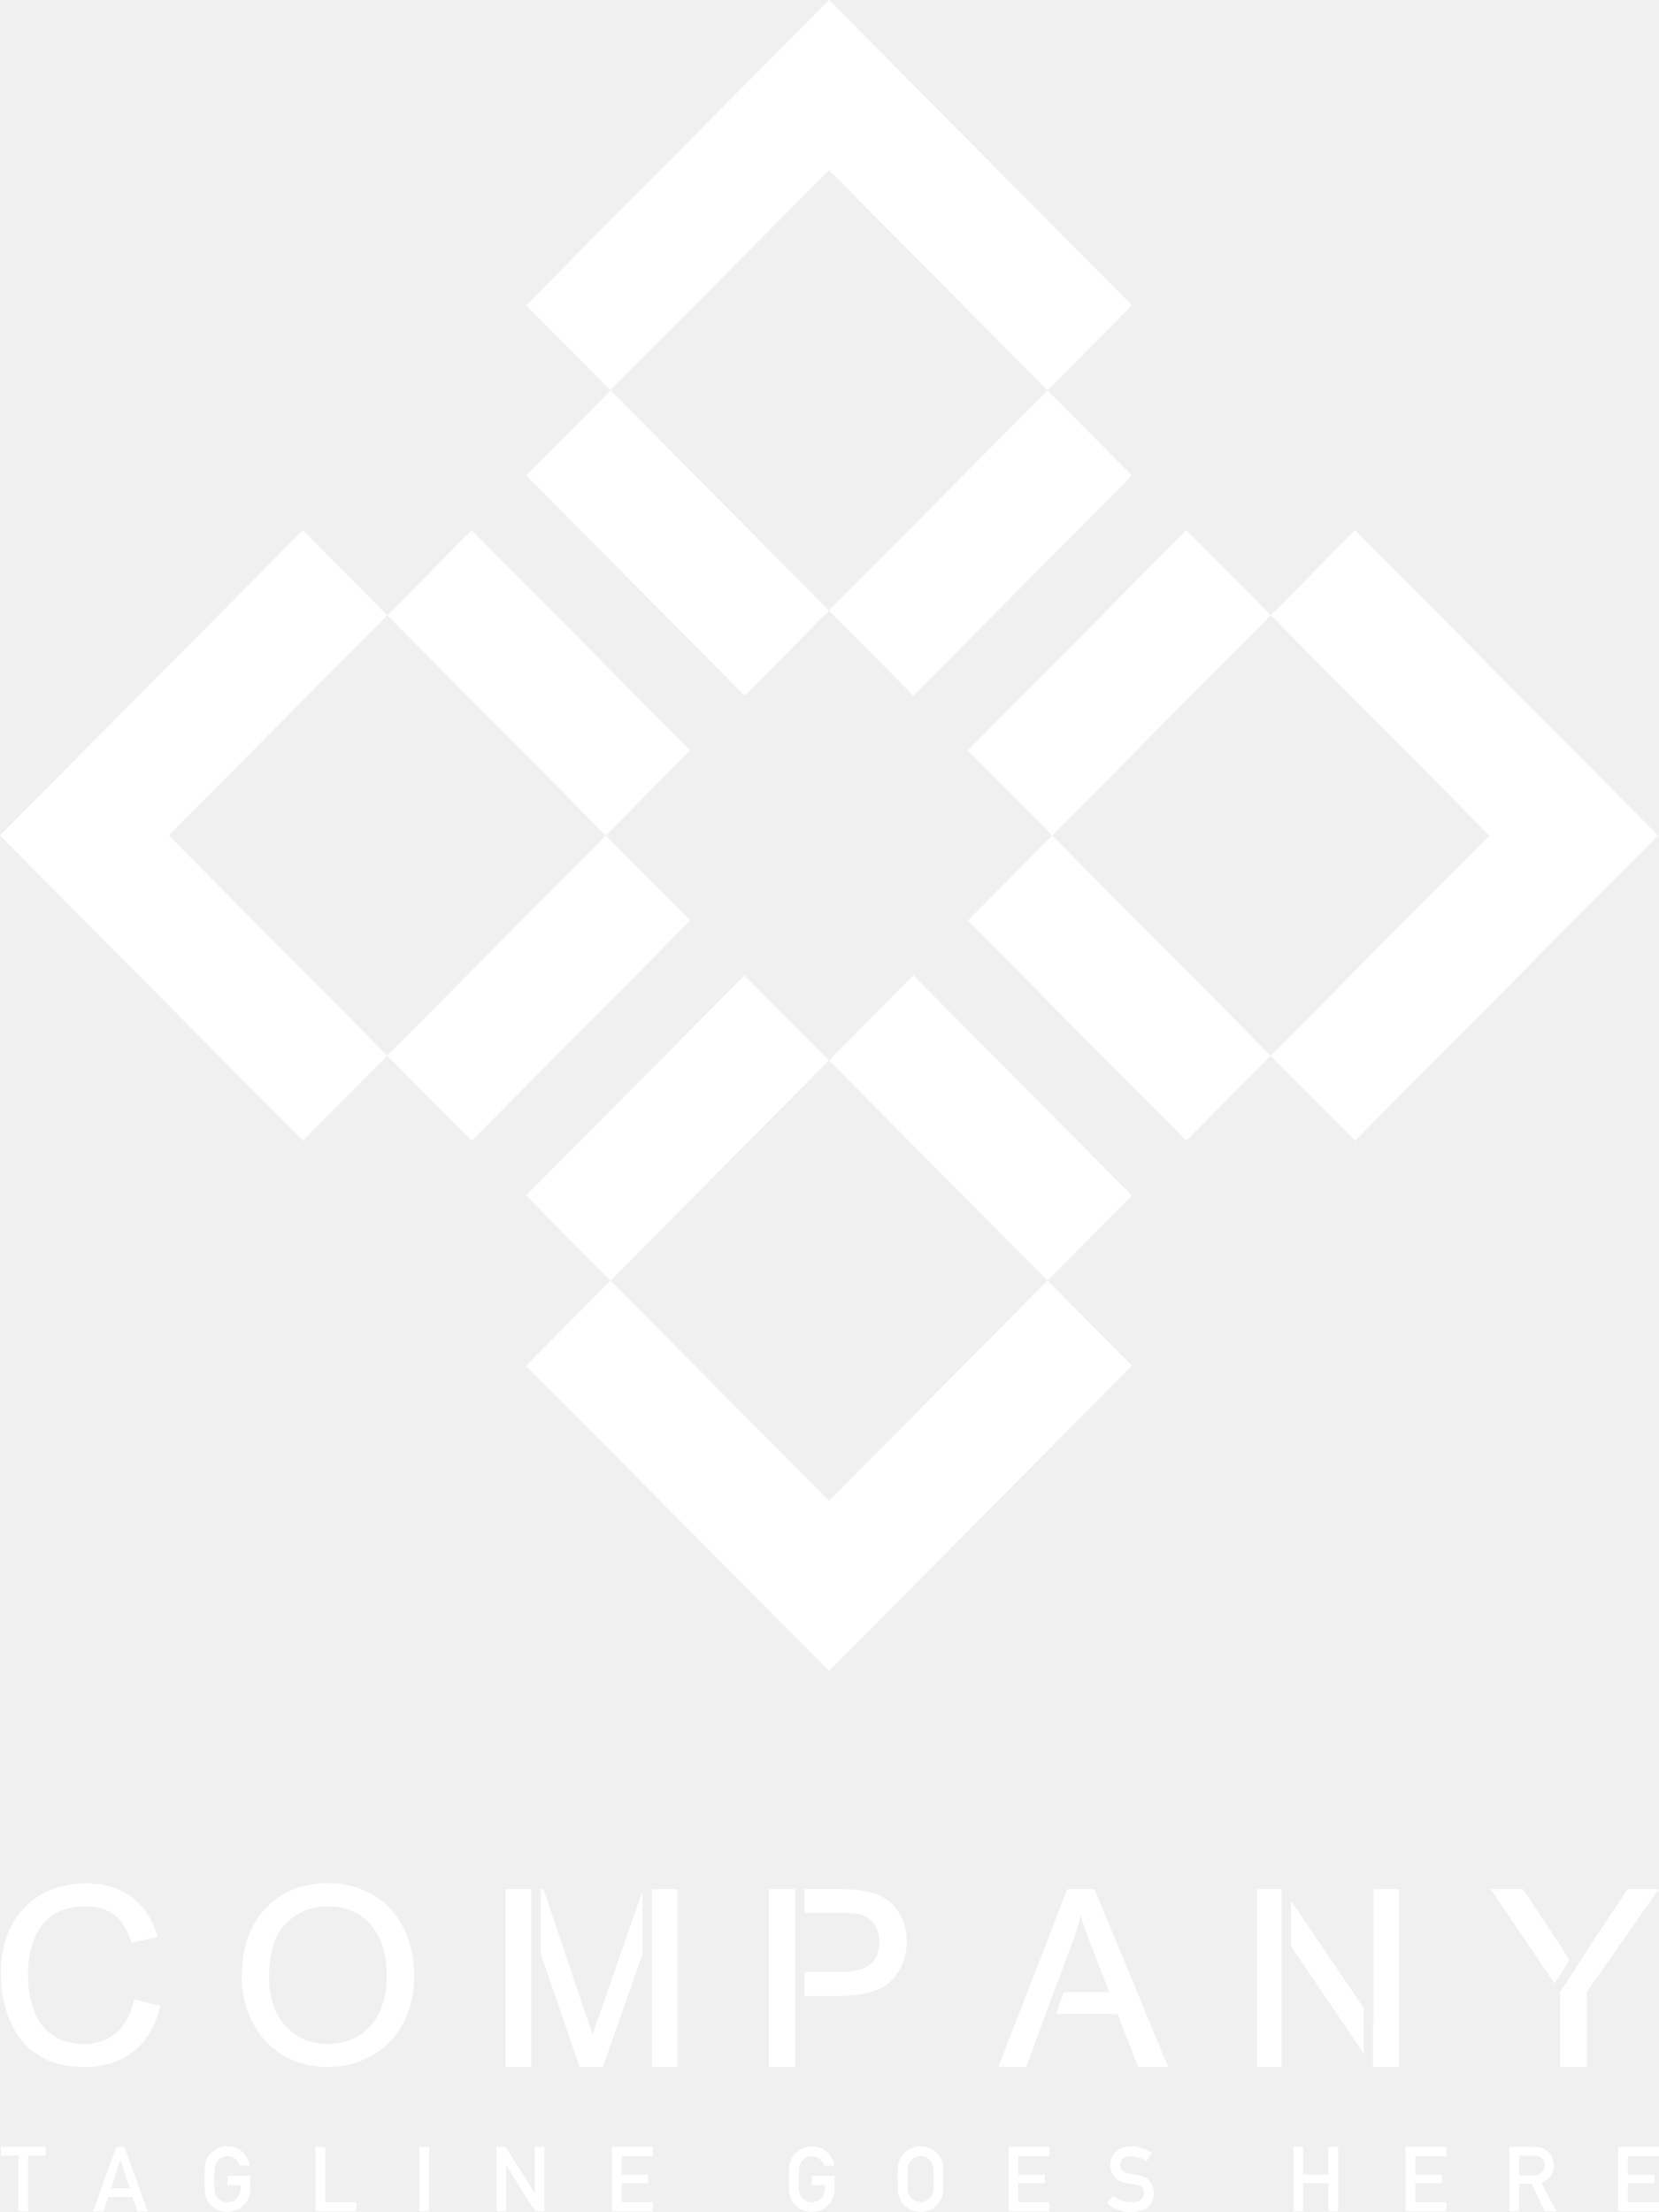
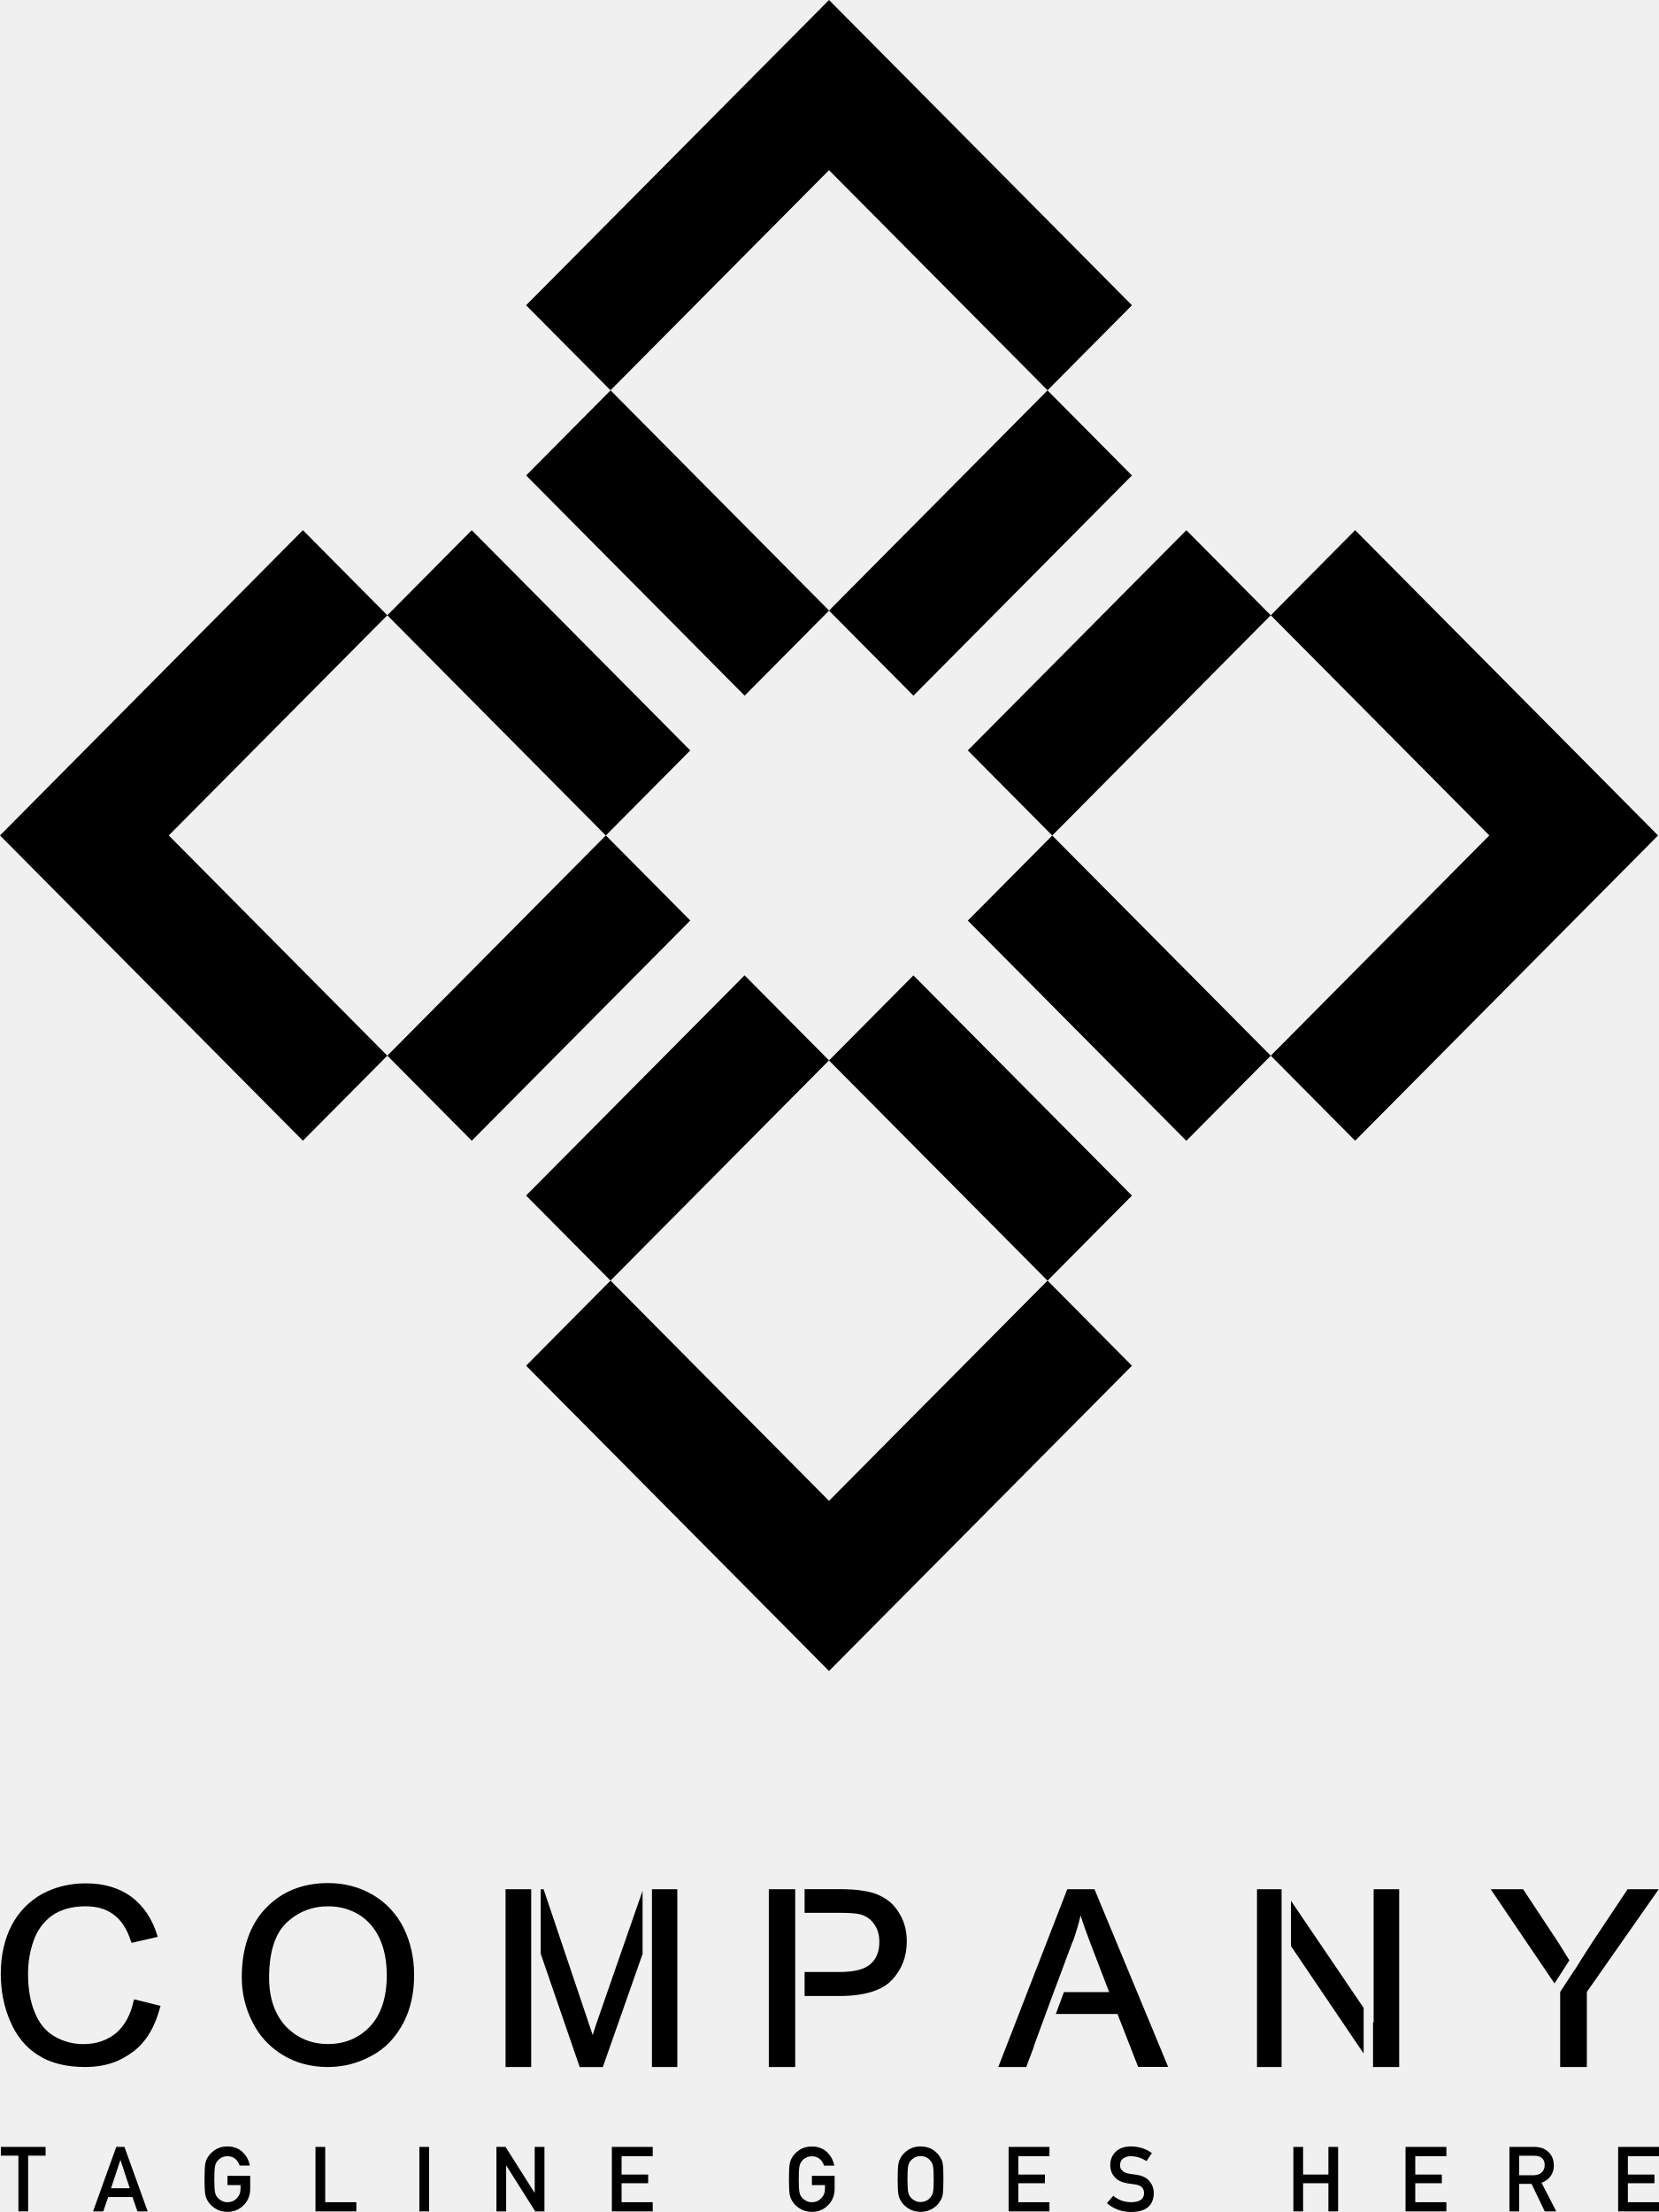
- <svg xmlns="http://www.w3.org/2000/svg" width="75" height="100" viewBox="0 0 75 100" fill="none">
+ <svg xmlns="http://www.w3.org/2000/svg" width="75" height="100" viewBox="0 0 75 100">
  <g id="Group">
-     <path id="Vector" d="M53.632 23.97L43.753 33.925L47.569 37.771L57.448 27.816L53.632 23.97Z" fill="white" />
-     <path id="Vector_2" d="M33.661 44.093L23.783 54.048L27.599 57.893L37.477 47.938L33.661 44.093Z" fill="white" />
-     <path id="Vector_3" d="M47.356 17.649L37.477 27.604L41.294 31.45L51.172 21.495L47.356 17.649Z" fill="white" />
-     <path id="Vector_4" d="M27.389 37.768L17.511 47.724L21.327 51.569L31.206 41.614L27.389 37.768Z" fill="white" />
-     <path id="Vector_5" d="M21.326 23.97L17.51 27.816L27.388 37.771L31.204 33.925L21.326 23.97Z" fill="white" />
-     <path id="Vector_6" d="M27.602 17.648L23.786 21.494L33.664 31.449L37.48 27.603L27.602 17.648Z" fill="white" />
-     <path id="Vector_7" d="M47.57 37.773L43.753 41.618L53.632 51.573L57.448 47.727L47.57 37.773Z" fill="white" />
-     <path id="Vector_8" d="M41.294 44.095L37.477 47.941L47.356 57.896L51.172 54.05L41.294 44.095Z" fill="white" />
-     <path id="Vector_9" d="M51.173 61.741L47.358 57.894L37.478 67.85L27.599 57.894L23.784 61.741L37.478 75.542L51.173 61.741Z" fill="white" />
-     <path id="Vector_10" d="M17.509 27.816L13.694 23.968L0 37.769L13.694 51.569L17.509 47.725L7.629 37.769L17.509 27.816Z" fill="white" />
-     <path id="Vector_11" d="M61.263 23.968L57.449 27.816L67.329 37.769L57.449 47.725L61.263 51.569L74.957 37.769L61.263 23.968Z" fill="white" />
-     <path id="Vector_12" d="M47.358 17.644L51.173 13.8L37.478 0L23.784 13.8L27.599 17.644L37.478 7.692L47.358 17.644Z" fill="white" />
-     <path id="Vector_13" d="M6.019 92.755C6.61 92.304 7.011 91.623 7.236 90.753L7.259 90.682L6.066 90.384L6.042 90.455C5.902 91.097 5.63 91.587 5.238 91.92C4.837 92.242 4.351 92.41 3.772 92.41C3.297 92.41 2.862 92.293 2.45 92.054C2.049 91.814 1.754 91.446 1.563 90.956C1.361 90.467 1.268 89.883 1.268 89.228C1.268 88.715 1.349 88.218 1.517 87.74C1.684 87.261 1.964 86.881 2.356 86.595C2.757 86.321 3.266 86.18 3.857 86.18C4.378 86.18 4.802 86.297 5.144 86.56C5.486 86.811 5.747 87.214 5.926 87.775L5.949 87.834L7.131 87.559L7.108 87.489C6.882 86.752 6.494 86.168 5.937 85.749C5.381 85.345 4.697 85.142 3.881 85.142C3.173 85.142 2.508 85.298 1.905 85.62C1.314 85.953 0.844 86.431 0.521 87.05C0.202 87.669 0.035 88.406 0.035 89.228C0.035 89.989 0.175 90.717 0.459 91.372C0.743 92.038 1.167 92.563 1.723 92.908C2.267 93.264 2.986 93.445 3.861 93.445C4.736 93.445 5.42 93.206 6.011 92.755H6.019Z" fill="white" />
-     <path id="Vector_14" d="M18.224 91.478C18.555 90.847 18.722 90.106 18.722 89.299C18.722 88.492 18.555 87.787 18.247 87.156C17.928 86.525 17.466 86.023 16.863 85.667C16.261 85.31 15.576 85.13 14.83 85.13C13.683 85.13 12.738 85.51 12.018 86.262C11.299 87.011 10.93 88.073 10.93 89.393C10.93 90.094 11.085 90.764 11.404 91.395C11.711 92.026 12.174 92.528 12.773 92.896C13.371 93.264 14.06 93.445 14.818 93.445C15.526 93.445 16.187 93.276 16.789 92.943C17.404 92.622 17.878 92.12 18.22 91.478H18.224ZM14.822 92.406C14.064 92.406 13.426 92.132 12.921 91.607C12.423 91.07 12.166 90.333 12.166 89.405C12.166 88.249 12.438 87.403 12.959 86.917C13.48 86.427 14.118 86.18 14.837 86.18C15.358 86.18 15.817 86.309 16.233 86.56C16.634 86.811 16.953 87.179 17.166 87.645C17.38 88.112 17.485 88.668 17.485 89.299C17.485 90.286 17.236 91.062 16.743 91.595C16.245 92.132 15.596 92.406 14.83 92.406H14.822Z" fill="white" />
-     <path id="Vector_15" d="M30.62 85.408H29.473V93.445H30.62V85.408Z" fill="white" />
-     <path id="Vector_16" d="M27.253 93.445L29.049 88.335V85.479L27.148 90.945C26.992 91.384 26.875 91.732 26.794 92.003L26.475 91.05L24.574 85.408H24.445V88.327L26.207 93.448H27.26L27.253 93.445Z" fill="white" />
-     <path id="Vector_17" d="M24.014 85.408H22.855V93.445H24.014V85.408Z" fill="white" />
-     <path id="Vector_18" d="M40.321 89.514C40.768 89.037 40.994 88.457 40.994 87.763C40.994 87.359 40.912 86.987 40.745 86.654C40.566 86.321 40.356 86.047 40.072 85.867C39.8 85.674 39.458 85.545 39.069 85.487C38.785 85.428 38.373 85.404 37.84 85.404H36.374V86.474H37.922C38.396 86.474 38.715 86.497 38.89 86.544C39.151 86.615 39.365 86.76 39.516 86.983C39.683 87.21 39.753 87.473 39.753 87.794C39.753 88.222 39.625 88.555 39.353 88.793C39.081 89.033 38.61 89.15 37.945 89.15H36.374V90.236H37.934C39.069 90.236 39.882 89.985 40.321 89.511V89.514Z" fill="white" />
-     <path id="Vector_19" d="M35.95 85.408H34.757V93.445H35.95V85.408Z" fill="white" />
-     <path id="Vector_20" d="M49.478 85.408H48.249L45.131 93.445H46.395L46.748 92.504H46.737L47.635 90.063L47.825 89.561L48.486 87.787H48.498C48.638 87.395 48.759 86.987 48.852 86.595C48.968 86.975 49.136 87.442 49.338 87.963L50.143 90.059H48.098L47.732 91.047H50.52L51.453 93.441H52.81L49.478 85.404V85.408Z" fill="white" />
-     <path id="Vector_21" d="M62.072 91.407V93.445H63.254V85.408H62.099V91.442L62.072 91.407Z" fill="white" />
-     <path id="Vector_22" d="M57.938 85.408H56.826V93.445H57.938V85.408Z" fill="white" />
-     <path id="Vector_23" d="M61.648 90.776L58.362 85.929V87.978L61.648 92.837V90.776Z" fill="white" />
-     <path id="Vector_24" d="M73.581 85.408L72.01 87.767C71.703 88.233 71.43 88.672 71.193 89.052V89.04L70.532 90.051V93.445H71.738V90.051L74.988 85.408H73.581Z" fill="white" />
-     <path id="Vector_25" d="M70.451 87.822L68.856 85.408H67.391L70.276 89.667L70.948 88.621L70.451 87.822Z" fill="white" />
-     <path id="Vector_26" d="M1.272 99.972V97.453H2.061V97.057H0.039V97.453H0.832V99.972H1.272Z" fill="white" />
-     <path id="Vector_27" d="M5.257 97.057L4.207 99.972H4.67L4.891 99.322H5.988L6.213 99.972H6.676L5.626 97.057H5.261H5.257ZM5.02 98.926L5.44 97.653H5.447L5.867 98.926H5.024H5.02Z" fill="white" />
-     <path id="Vector_28" d="M9.833 97.688C9.88 97.629 9.942 97.579 10.016 97.539C10.09 97.5 10.179 97.481 10.28 97.477C10.42 97.477 10.541 97.52 10.638 97.598C10.731 97.68 10.797 97.782 10.832 97.9H11.295C11.248 97.657 11.14 97.453 10.961 97.285C10.786 97.12 10.556 97.038 10.28 97.034C10.051 97.034 9.864 97.093 9.713 97.198C9.557 97.304 9.444 97.422 9.374 97.559C9.332 97.629 9.297 97.723 9.277 97.837C9.258 97.951 9.246 98.178 9.246 98.515C9.246 98.852 9.258 99.071 9.277 99.189C9.289 99.252 9.301 99.302 9.316 99.346C9.332 99.385 9.351 99.428 9.374 99.471C9.444 99.604 9.557 99.726 9.713 99.828C9.864 99.933 10.055 99.988 10.28 99.996C10.576 99.992 10.821 99.89 11.015 99.694C11.21 99.498 11.307 99.252 11.311 98.962V98.366H10.284V98.785H10.875V98.938C10.875 99.122 10.817 99.267 10.704 99.381C10.591 99.499 10.451 99.557 10.28 99.557C10.175 99.557 10.09 99.534 10.016 99.491C9.942 99.451 9.88 99.404 9.833 99.346C9.775 99.283 9.74 99.201 9.72 99.099C9.701 98.997 9.689 98.805 9.689 98.519C9.689 98.233 9.701 98.037 9.72 97.935C9.74 97.837 9.775 97.755 9.833 97.692V97.688Z" fill="white" />
-     <path id="Vector_29" d="M14.262 97.057V99.972H16.109V99.557H14.702V97.057H14.262Z" fill="white" />
-     <path id="Vector_30" d="M19.398 97.057H18.959V99.972H19.398V97.057Z" fill="white" />
-     <path id="Vector_31" d="M22.882 97.904H22.89L24.197 99.972H24.613V97.057H24.173V99.13H24.165L22.855 97.057H22.443V99.972H22.882V97.904Z" fill="white" />
-     <path id="Vector_32" d="M29.508 97.477V97.057H27.661V99.972H29.508V99.557H28.101V98.699H29.302V98.307H28.101V97.477H29.508Z" fill="white" />
-     <path id="Vector_33" d="M35.737 99.346C35.752 99.385 35.772 99.428 35.795 99.471C35.865 99.604 35.978 99.726 36.134 99.828C36.285 99.933 36.476 99.988 36.701 99.996C36.997 99.992 37.242 99.89 37.436 99.694C37.63 99.498 37.728 99.251 37.732 98.962V98.366H36.705V98.785H37.296V98.938C37.296 99.122 37.238 99.267 37.125 99.381C37.012 99.498 36.872 99.557 36.701 99.557C36.596 99.557 36.511 99.534 36.437 99.49C36.363 99.451 36.301 99.404 36.254 99.346C36.196 99.283 36.161 99.201 36.141 99.099C36.122 98.997 36.11 98.805 36.11 98.519C36.11 98.233 36.122 98.037 36.141 97.935C36.161 97.837 36.2 97.755 36.254 97.692C36.301 97.633 36.363 97.582 36.437 97.543C36.511 97.504 36.6 97.484 36.701 97.48C36.841 97.48 36.962 97.523 37.059 97.602C37.152 97.684 37.218 97.786 37.253 97.904H37.716C37.669 97.661 37.561 97.457 37.382 97.288C37.207 97.124 36.977 97.041 36.701 97.038C36.472 97.038 36.285 97.096 36.134 97.202C35.978 97.308 35.865 97.425 35.795 97.563C35.752 97.633 35.718 97.727 35.698 97.841C35.679 97.954 35.667 98.182 35.667 98.519C35.667 98.856 35.679 99.075 35.698 99.193C35.71 99.255 35.721 99.306 35.737 99.349V99.346Z" fill="white" />
-     <path id="Vector_34" d="M40.651 99.346C40.667 99.385 40.687 99.428 40.71 99.471C40.78 99.604 40.893 99.726 41.048 99.828C41.2 99.933 41.39 99.988 41.616 99.996C41.845 99.992 42.036 99.933 42.191 99.828C42.343 99.726 42.452 99.608 42.522 99.471C42.572 99.4 42.603 99.306 42.623 99.189C42.638 99.071 42.65 98.848 42.65 98.515C42.65 98.182 42.642 97.951 42.623 97.837C42.603 97.723 42.572 97.629 42.522 97.559C42.456 97.426 42.343 97.304 42.191 97.198C42.04 97.093 41.845 97.038 41.616 97.034C41.39 97.034 41.2 97.093 41.048 97.198C40.893 97.304 40.78 97.422 40.71 97.559C40.667 97.629 40.632 97.723 40.613 97.837C40.593 97.951 40.581 98.178 40.581 98.515C40.581 98.852 40.593 99.071 40.613 99.189C40.624 99.252 40.636 99.302 40.651 99.346ZM41.056 97.927C41.075 97.829 41.11 97.747 41.169 97.684C41.215 97.626 41.278 97.575 41.351 97.535C41.425 97.496 41.515 97.477 41.616 97.473C41.721 97.473 41.81 97.496 41.888 97.535C41.962 97.575 42.02 97.626 42.063 97.684C42.121 97.747 42.16 97.829 42.18 97.927C42.199 98.033 42.211 98.225 42.211 98.511C42.211 98.797 42.203 98.993 42.18 99.091C42.16 99.193 42.121 99.275 42.063 99.338C42.02 99.397 41.962 99.448 41.888 99.483C41.81 99.526 41.721 99.549 41.616 99.549C41.511 99.549 41.425 99.526 41.351 99.483C41.278 99.444 41.215 99.397 41.169 99.338C41.11 99.275 41.075 99.193 41.056 99.091C41.036 98.989 41.025 98.797 41.025 98.511C41.025 98.225 41.036 98.029 41.056 97.927Z" fill="white" />
-     <path id="Vector_35" d="M47.444 97.477V97.057H45.597V99.972H47.444V99.557H46.036V98.699H47.238V98.307H46.036V97.477H47.444Z" fill="white" />
-     <path id="Vector_36" d="M51.15 99.557C50.831 99.557 50.559 99.459 50.329 99.267L50.041 99.6C50.349 99.867 50.718 100 51.146 100C51.807 99.992 52.145 99.71 52.161 99.154C52.161 98.946 52.094 98.766 51.97 98.609C51.842 98.452 51.64 98.354 51.367 98.315C51.231 98.299 51.122 98.284 51.041 98.268C50.897 98.241 50.796 98.194 50.73 98.123C50.664 98.056 50.633 97.978 50.633 97.896C50.633 97.755 50.683 97.649 50.776 97.579C50.866 97.512 50.979 97.477 51.115 97.477C51.375 97.481 51.612 97.555 51.83 97.7L52.075 97.335C51.811 97.144 51.496 97.042 51.138 97.034C50.839 97.034 50.609 97.116 50.446 97.269C50.279 97.426 50.193 97.629 50.193 97.884C50.193 98.096 50.259 98.276 50.395 98.425C50.524 98.57 50.714 98.66 50.963 98.703C51.103 98.723 51.231 98.742 51.344 98.758C51.597 98.801 51.725 98.934 51.721 99.15C51.717 99.416 51.527 99.549 51.15 99.557Z" fill="white" />
-     <path id="Vector_37" d="M60.493 99.972V97.057H60.054V98.307H58.911V97.057H58.471V99.972H58.911V98.699H60.054V99.972H60.493Z" fill="white" />
-     <path id="Vector_38" d="M65.388 97.477V97.057H63.541V99.972H65.388V99.557H63.981V98.699H65.182V98.307H63.981V97.477H65.388Z" fill="white" />
-     <path id="Vector_39" d="M70.245 97.872C70.237 97.602 70.14 97.394 69.957 97.249C69.805 97.12 69.607 97.057 69.366 97.057H68.238V99.972H68.678V98.727H69.238L69.836 99.972H70.357L69.689 98.679C70.058 98.538 70.245 98.268 70.249 97.872H70.245ZM69.708 98.194C69.626 98.288 69.502 98.335 69.339 98.339H68.678V97.457H69.366C69.506 97.457 69.615 97.488 69.689 97.547C69.782 97.614 69.832 97.723 69.832 97.876C69.832 98.002 69.794 98.111 69.712 98.198L69.708 98.194Z" fill="white" />
-     <path id="Vector_40" d="M75 97.477V97.057H73.153V99.972H75V99.557H73.593V98.699H74.794V98.307H73.593V97.477H75Z" fill="white" />
+     <path id="Vector" d="M53.632 23.97L43.753 33.925L47.569 37.771L57.448 27.816L53.632 23.97Z" />
+     <path id="Vector_2" d="M33.661 44.093L23.783 54.048L27.599 57.893L37.477 47.938L33.661 44.093Z" />
+     <path id="Vector_3" d="M47.356 17.649L37.477 27.604L41.294 31.45L51.172 21.495L47.356 17.649Z" />
+     <path id="Vector_4" d="M27.389 37.768L17.511 47.724L21.327 51.569L31.206 41.614L27.389 37.768Z" />
+     <path id="Vector_5" d="M21.326 23.97L17.51 27.816L27.388 37.771L31.204 33.925L21.326 23.97Z" />
+     <path id="Vector_6" d="M27.602 17.648L23.786 21.494L33.664 31.449L37.48 27.603L27.602 17.648Z" />
+     <path id="Vector_7" d="M47.57 37.773L43.753 41.618L53.632 51.573L57.448 47.727L47.57 37.773Z" />
+     <path id="Vector_8" d="M41.294 44.095L37.477 47.941L47.356 57.896L51.172 54.05L41.294 44.095Z" />
+     <path id="Vector_9" d="M51.173 61.741L47.358 57.894L37.478 67.85L27.599 57.894L23.784 61.741L37.478 75.542L51.173 61.741Z" />
+     <path id="Vector_10" d="M17.509 27.816L13.694 23.968L0 37.769L13.694 51.569L17.509 47.725L7.629 37.769L17.509 27.816Z" />
+     <path id="Vector_11" d="M61.263 23.968L57.449 27.816L67.329 37.769L57.449 47.725L61.263 51.569L74.957 37.769L61.263 23.968Z" />
+     <path id="Vector_12" d="M47.358 17.644L51.173 13.8L37.478 0L23.784 13.8L27.599 17.644L37.478 7.692L47.358 17.644Z" />
+     <path id="Vector_13" d="M6.019 92.755C6.61 92.304 7.011 91.623 7.236 90.753L7.259 90.682L6.066 90.384L6.042 90.455C5.902 91.097 5.63 91.587 5.238 91.92C4.837 92.242 4.351 92.41 3.772 92.41C3.297 92.41 2.862 92.293 2.45 92.054C2.049 91.814 1.754 91.446 1.563 90.956C1.361 90.467 1.268 89.883 1.268 89.228C1.268 88.715 1.349 88.218 1.517 87.74C1.684 87.261 1.964 86.881 2.356 86.595C2.757 86.321 3.266 86.18 3.857 86.18C4.378 86.18 4.802 86.297 5.144 86.56C5.486 86.811 5.747 87.214 5.926 87.775L5.949 87.834L7.131 87.559L7.108 87.489C6.882 86.752 6.494 86.168 5.937 85.749C5.381 85.345 4.697 85.142 3.881 85.142C3.173 85.142 2.508 85.298 1.905 85.62C1.314 85.953 0.844 86.431 0.521 87.05C0.202 87.669 0.035 88.406 0.035 89.228C0.035 89.989 0.175 90.717 0.459 91.372C0.743 92.038 1.167 92.563 1.723 92.908C2.267 93.264 2.986 93.445 3.861 93.445C4.736 93.445 5.42 93.206 6.011 92.755H6.019Z" />
+     <path id="Vector_14" d="M18.224 91.478C18.555 90.847 18.722 90.106 18.722 89.299C18.722 88.492 18.555 87.787 18.247 87.156C17.928 86.525 17.466 86.023 16.863 85.667C16.261 85.31 15.576 85.13 14.83 85.13C13.683 85.13 12.738 85.51 12.018 86.262C11.299 87.011 10.93 88.073 10.93 89.393C10.93 90.094 11.085 90.764 11.404 91.395C11.711 92.026 12.174 92.528 12.773 92.896C13.371 93.264 14.06 93.445 14.818 93.445C15.526 93.445 16.187 93.276 16.789 92.943C17.404 92.622 17.878 92.12 18.22 91.478H18.224ZM14.822 92.406C14.064 92.406 13.426 92.132 12.921 91.607C12.423 91.07 12.166 90.333 12.166 89.405C12.166 88.249 12.438 87.403 12.959 86.917C13.48 86.427 14.118 86.18 14.837 86.18C15.358 86.18 15.817 86.309 16.233 86.56C16.634 86.811 16.953 87.179 17.166 87.645C17.38 88.112 17.485 88.668 17.485 89.299C17.485 90.286 17.236 91.062 16.743 91.595C16.245 92.132 15.596 92.406 14.83 92.406H14.822Z" />
+     <path id="Vector_15" d="M30.62 85.408H29.473V93.445H30.62V85.408Z" />
+     <path id="Vector_16" d="M27.253 93.445L29.049 88.335V85.479L27.148 90.945C26.992 91.384 26.875 91.732 26.794 92.003L26.475 91.05L24.574 85.408H24.445V88.327L26.207 93.448H27.26L27.253 93.445Z" />
+     <path id="Vector_17" d="M24.014 85.408H22.855V93.445H24.014V85.408Z" />
+     <path id="Vector_18" d="M40.321 89.514C40.768 89.037 40.994 88.457 40.994 87.763C40.994 87.359 40.912 86.987 40.745 86.654C40.566 86.321 40.356 86.047 40.072 85.867C39.8 85.674 39.458 85.545 39.069 85.487C38.785 85.428 38.373 85.404 37.84 85.404H36.374V86.474H37.922C38.396 86.474 38.715 86.497 38.89 86.544C39.151 86.615 39.365 86.76 39.516 86.983C39.683 87.21 39.753 87.473 39.753 87.794C39.753 88.222 39.625 88.555 39.353 88.793C39.081 89.033 38.61 89.15 37.945 89.15H36.374V90.236H37.934C39.069 90.236 39.882 89.985 40.321 89.511V89.514Z" />
+     <path id="Vector_19" d="M35.95 85.408H34.757V93.445H35.95V85.408Z" />
+     <path id="Vector_20" d="M49.478 85.408H48.249L45.131 93.445H46.395L46.748 92.504H46.737L47.635 90.063L47.825 89.561L48.486 87.787H48.498C48.638 87.395 48.759 86.987 48.852 86.595C48.968 86.975 49.136 87.442 49.338 87.963L50.143 90.059H48.098L47.732 91.047H50.52L51.453 93.441H52.81L49.478 85.404V85.408Z" />
+     <path id="Vector_21" d="M62.072 91.407V93.445H63.254V85.408H62.099V91.442L62.072 91.407Z" />
+     <path id="Vector_22" d="M57.938 85.408H56.826V93.445H57.938V85.408Z" />
+     <path id="Vector_23" d="M61.648 90.776L58.362 85.929V87.978L61.648 92.837V90.776Z" />
+     <path id="Vector_24" d="M73.581 85.408L72.01 87.767C71.703 88.233 71.43 88.672 71.193 89.052V89.04L70.532 90.051V93.445H71.738V90.051L74.988 85.408H73.581Z" />
+     <path id="Vector_25" d="M70.451 87.822L68.856 85.408H67.391L70.276 89.667L70.948 88.621L70.451 87.822Z" />
+     <path id="Vector_26" d="M1.272 99.972V97.453H2.061V97.057H0.039V97.453H0.832V99.972H1.272Z" />
+     <path id="Vector_27" d="M5.257 97.057L4.207 99.972H4.67L4.891 99.322H5.988L6.213 99.972H6.676L5.626 97.057H5.261H5.257ZM5.02 98.926L5.44 97.653H5.447L5.867 98.926H5.024H5.02Z" />
+     <path id="Vector_28" d="M9.833 97.688C9.88 97.629 9.942 97.579 10.016 97.539C10.09 97.5 10.179 97.481 10.28 97.477C10.42 97.477 10.541 97.52 10.638 97.598C10.731 97.68 10.797 97.782 10.832 97.9H11.295C11.248 97.657 11.14 97.453 10.961 97.285C10.786 97.12 10.556 97.038 10.28 97.034C10.051 97.034 9.864 97.093 9.713 97.198C9.557 97.304 9.444 97.422 9.374 97.559C9.332 97.629 9.297 97.723 9.277 97.837C9.258 97.951 9.246 98.178 9.246 98.515C9.246 98.852 9.258 99.071 9.277 99.189C9.289 99.252 9.301 99.302 9.316 99.346C9.332 99.385 9.351 99.428 9.374 99.471C9.444 99.604 9.557 99.726 9.713 99.828C9.864 99.933 10.055 99.988 10.28 99.996C10.576 99.992 10.821 99.89 11.015 99.694C11.21 99.498 11.307 99.252 11.311 98.962V98.366H10.284V98.785H10.875V98.938C10.875 99.122 10.817 99.267 10.704 99.381C10.591 99.499 10.451 99.557 10.28 99.557C10.175 99.557 10.09 99.534 10.016 99.491C9.942 99.451 9.88 99.404 9.833 99.346C9.775 99.283 9.74 99.201 9.72 99.099C9.701 98.997 9.689 98.805 9.689 98.519C9.689 98.233 9.701 98.037 9.72 97.935C9.74 97.837 9.775 97.755 9.833 97.692V97.688Z" />
+     <path id="Vector_29" d="M14.262 97.057V99.972H16.109V99.557H14.702V97.057H14.262Z" />
+     <path id="Vector_30" d="M19.398 97.057H18.959V99.972H19.398V97.057Z" />
+     <path id="Vector_31" d="M22.882 97.904H22.89L24.197 99.972H24.613V97.057H24.173V99.13H24.165L22.855 97.057H22.443V99.972H22.882V97.904Z" />
+     <path id="Vector_32" d="M29.508 97.477V97.057H27.661V99.972H29.508V99.557H28.101V98.699H29.302V98.307H28.101V97.477H29.508Z" />
+     <path id="Vector_33" d="M35.737 99.346C35.752 99.385 35.772 99.428 35.795 99.471C35.865 99.604 35.978 99.726 36.134 99.828C36.285 99.933 36.476 99.988 36.701 99.996C36.997 99.992 37.242 99.89 37.436 99.694C37.63 99.498 37.728 99.251 37.732 98.962V98.366H36.705V98.785H37.296V98.938C37.296 99.122 37.238 99.267 37.125 99.381C37.012 99.498 36.872 99.557 36.701 99.557C36.596 99.557 36.511 99.534 36.437 99.49C36.363 99.451 36.301 99.404 36.254 99.346C36.196 99.283 36.161 99.201 36.141 99.099C36.122 98.997 36.11 98.805 36.11 98.519C36.11 98.233 36.122 98.037 36.141 97.935C36.161 97.837 36.2 97.755 36.254 97.692C36.301 97.633 36.363 97.582 36.437 97.543C36.511 97.504 36.6 97.484 36.701 97.48C36.841 97.48 36.962 97.523 37.059 97.602C37.152 97.684 37.218 97.786 37.253 97.904H37.716C37.669 97.661 37.561 97.457 37.382 97.288C37.207 97.124 36.977 97.041 36.701 97.038C36.472 97.038 36.285 97.096 36.134 97.202C35.978 97.308 35.865 97.425 35.795 97.563C35.752 97.633 35.718 97.727 35.698 97.841C35.679 97.954 35.667 98.182 35.667 98.519C35.667 98.856 35.679 99.075 35.698 99.193C35.71 99.255 35.721 99.306 35.737 99.349V99.346Z" />
+     <path id="Vector_34" d="M40.651 99.346C40.667 99.385 40.687 99.428 40.71 99.471C40.78 99.604 40.893 99.726 41.048 99.828C41.2 99.933 41.39 99.988 41.616 99.996C41.845 99.992 42.036 99.933 42.191 99.828C42.343 99.726 42.452 99.608 42.522 99.471C42.572 99.4 42.603 99.306 42.623 99.189C42.638 99.071 42.65 98.848 42.65 98.515C42.65 98.182 42.642 97.951 42.623 97.837C42.603 97.723 42.572 97.629 42.522 97.559C42.456 97.426 42.343 97.304 42.191 97.198C42.04 97.093 41.845 97.038 41.616 97.034C41.39 97.034 41.2 97.093 41.048 97.198C40.893 97.304 40.78 97.422 40.71 97.559C40.667 97.629 40.632 97.723 40.613 97.837C40.593 97.951 40.581 98.178 40.581 98.515C40.581 98.852 40.593 99.071 40.613 99.189C40.624 99.252 40.636 99.302 40.651 99.346ZM41.056 97.927C41.075 97.829 41.11 97.747 41.169 97.684C41.215 97.626 41.278 97.575 41.351 97.535C41.425 97.496 41.515 97.477 41.616 97.473C41.721 97.473 41.81 97.496 41.888 97.535C41.962 97.575 42.02 97.626 42.063 97.684C42.121 97.747 42.16 97.829 42.18 97.927C42.199 98.033 42.211 98.225 42.211 98.511C42.211 98.797 42.203 98.993 42.18 99.091C42.16 99.193 42.121 99.275 42.063 99.338C42.02 99.397 41.962 99.448 41.888 99.483C41.81 99.526 41.721 99.549 41.616 99.549C41.511 99.549 41.425 99.526 41.351 99.483C41.278 99.444 41.215 99.397 41.169 99.338C41.11 99.275 41.075 99.193 41.056 99.091C41.036 98.989 41.025 98.797 41.025 98.511C41.025 98.225 41.036 98.029 41.056 97.927Z" />
+     <path id="Vector_35" d="M47.444 97.477V97.057H45.597V99.972H47.444V99.557H46.036V98.699H47.238V98.307H46.036V97.477H47.444Z" />
+     <path id="Vector_36" d="M51.15 99.557C50.831 99.557 50.559 99.459 50.329 99.267L50.041 99.6C50.349 99.867 50.718 100 51.146 100C51.807 99.992 52.145 99.71 52.161 99.154C52.161 98.946 52.094 98.766 51.97 98.609C51.842 98.452 51.64 98.354 51.367 98.315C51.231 98.299 51.122 98.284 51.041 98.268C50.897 98.241 50.796 98.194 50.73 98.123C50.664 98.056 50.633 97.978 50.633 97.896C50.633 97.755 50.683 97.649 50.776 97.579C50.866 97.512 50.979 97.477 51.115 97.477C51.375 97.481 51.612 97.555 51.83 97.7L52.075 97.335C51.811 97.144 51.496 97.042 51.138 97.034C50.839 97.034 50.609 97.116 50.446 97.269C50.279 97.426 50.193 97.629 50.193 97.884C50.193 98.096 50.259 98.276 50.395 98.425C50.524 98.57 50.714 98.66 50.963 98.703C51.103 98.723 51.231 98.742 51.344 98.758C51.597 98.801 51.725 98.934 51.721 99.15C51.717 99.416 51.527 99.549 51.15 99.557Z" />
+     <path id="Vector_37" d="M60.493 99.972V97.057H60.054V98.307H58.911V97.057H58.471V99.972H58.911V98.699H60.054V99.972H60.493Z" />
+     <path id="Vector_38" d="M65.388 97.477V97.057H63.541V99.972H65.388V99.557H63.981V98.699H65.182V98.307H63.981V97.477H65.388Z" />
+     <path id="Vector_39" d="M70.245 97.872C70.237 97.602 70.14 97.394 69.957 97.249C69.805 97.12 69.607 97.057 69.366 97.057H68.238V99.972H68.678V98.727H69.238L69.836 99.972H70.357L69.689 98.679C70.058 98.538 70.245 98.268 70.249 97.872H70.245ZM69.708 98.194C69.626 98.288 69.502 98.335 69.339 98.339H68.678V97.457H69.366C69.506 97.457 69.615 97.488 69.689 97.547C69.782 97.614 69.832 97.723 69.832 97.876C69.832 98.002 69.794 98.111 69.712 98.198L69.708 98.194Z" />
+     <path id="Vector_40" d="M75 97.477V97.057H73.153V99.972H75V99.557H73.593V98.699H74.794V98.307H73.593V97.477H75Z" />
  </g>
</svg>
